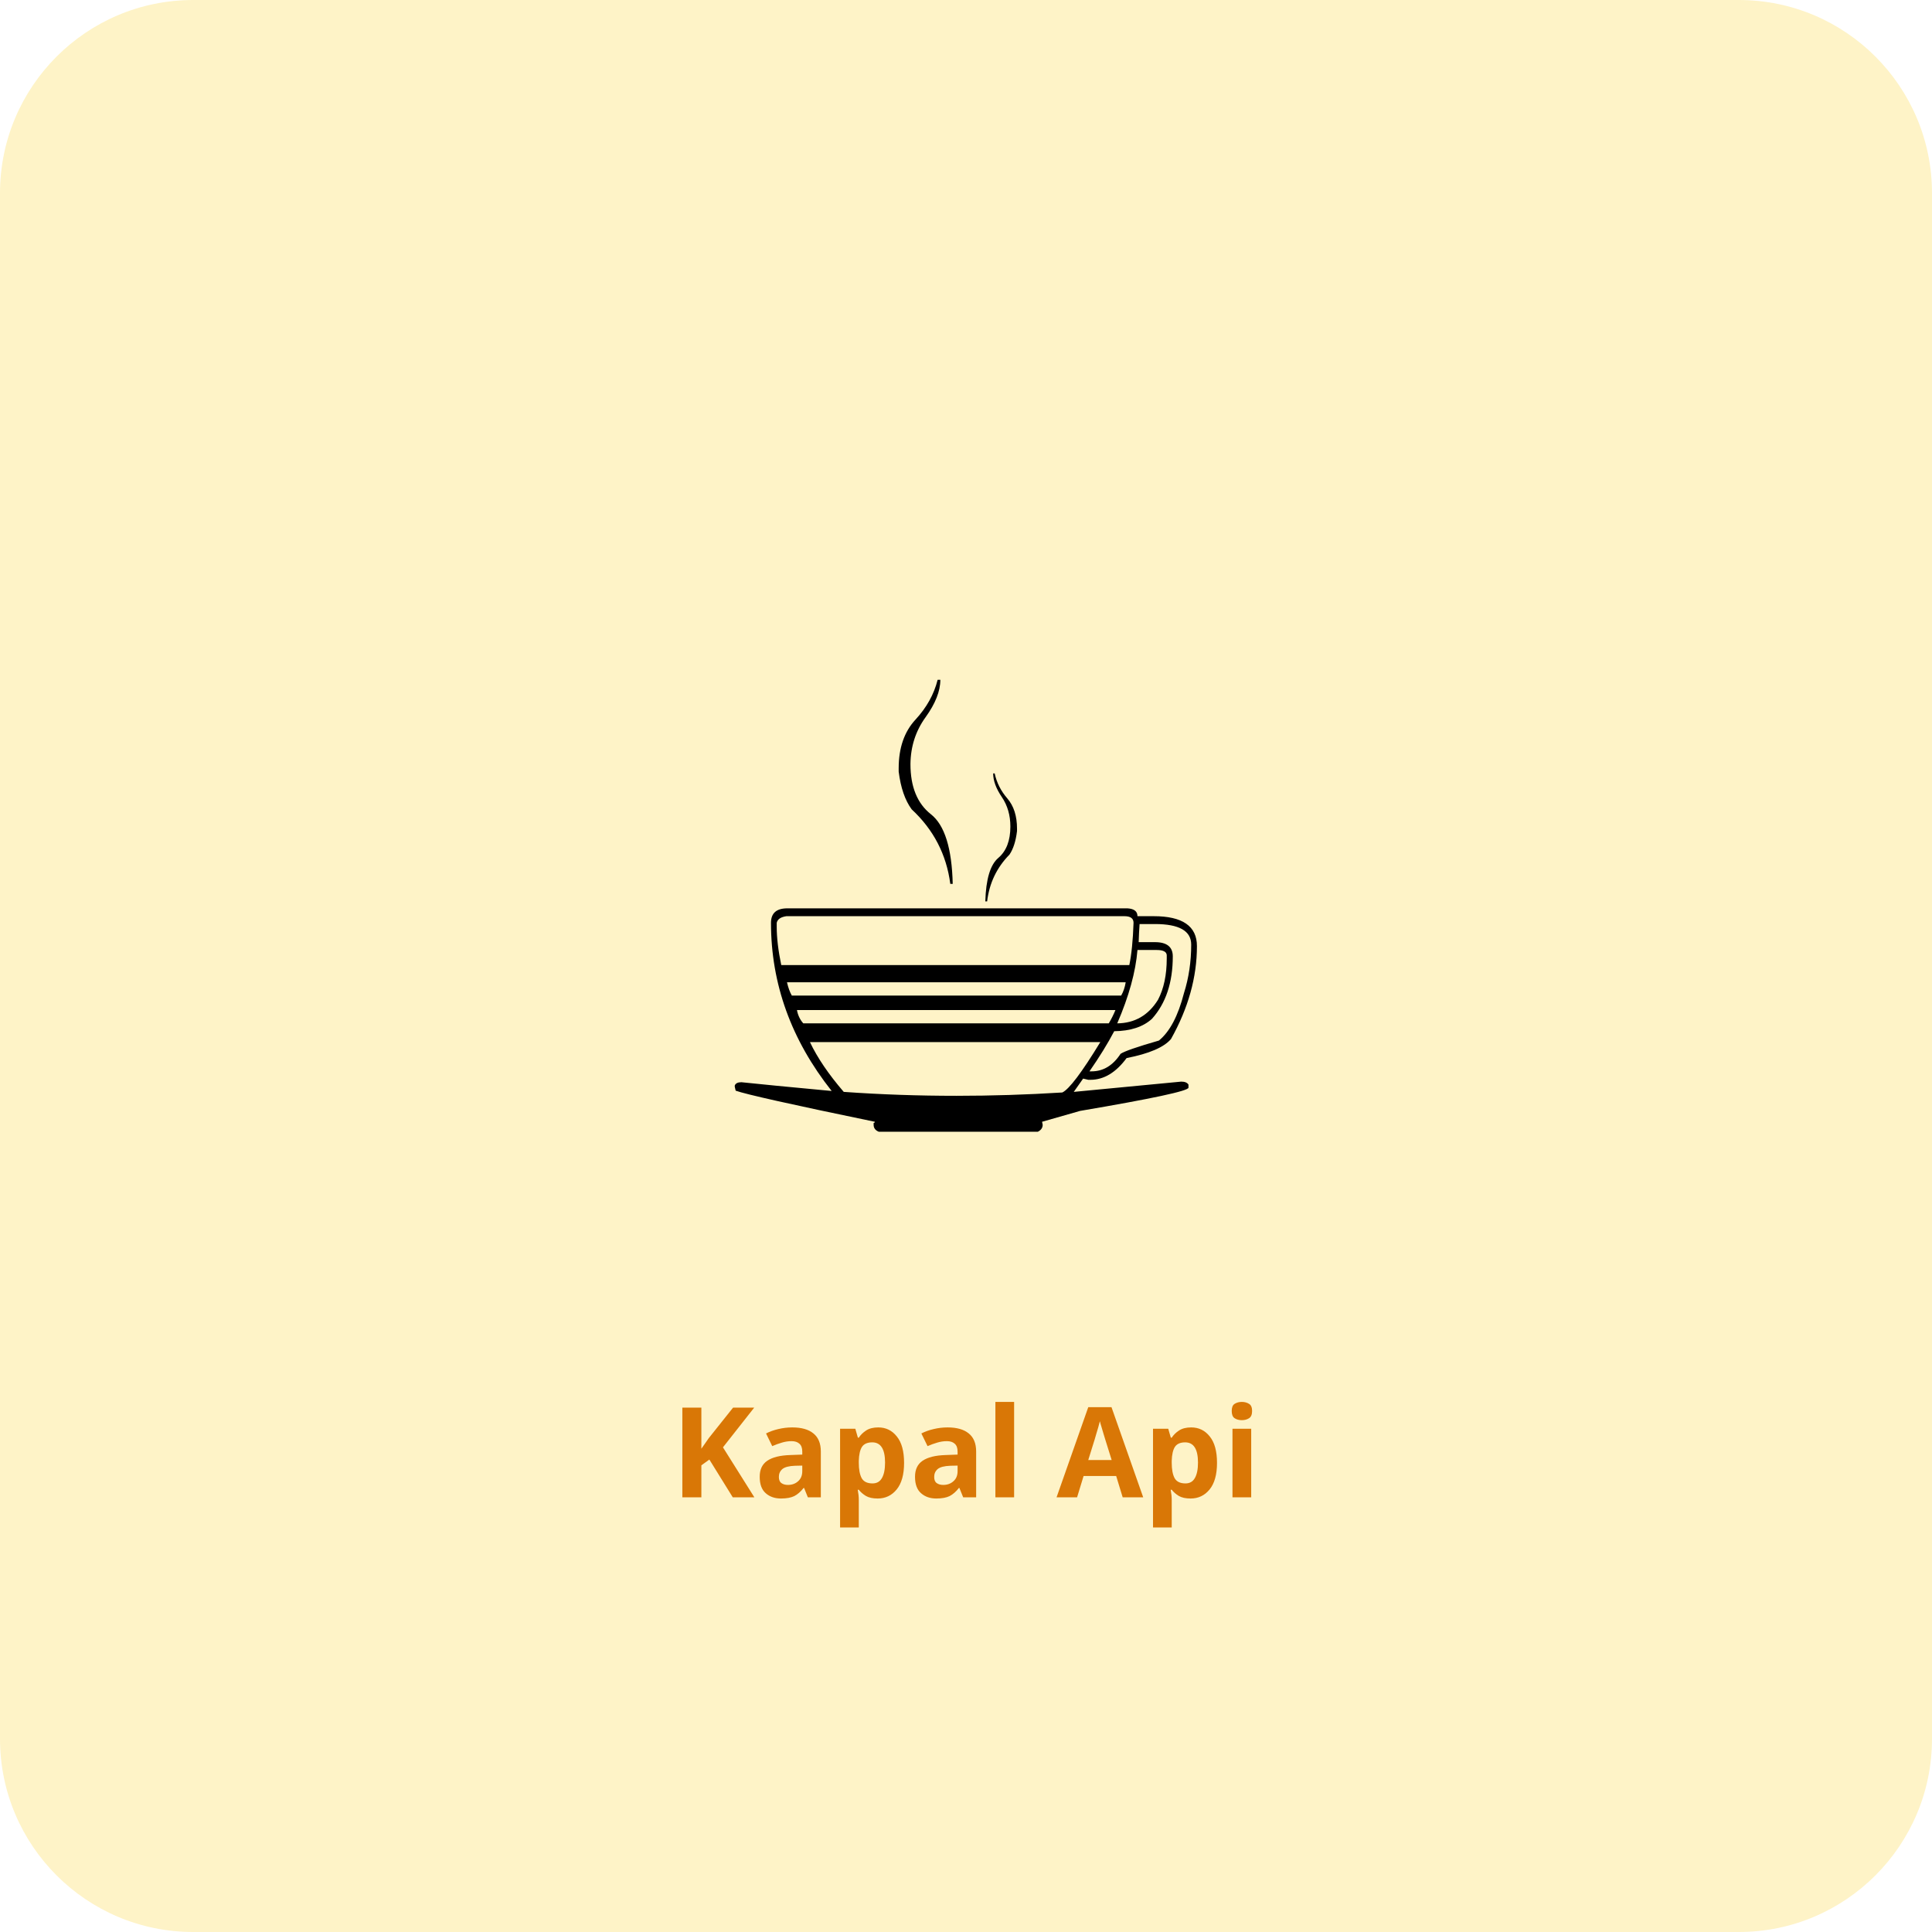
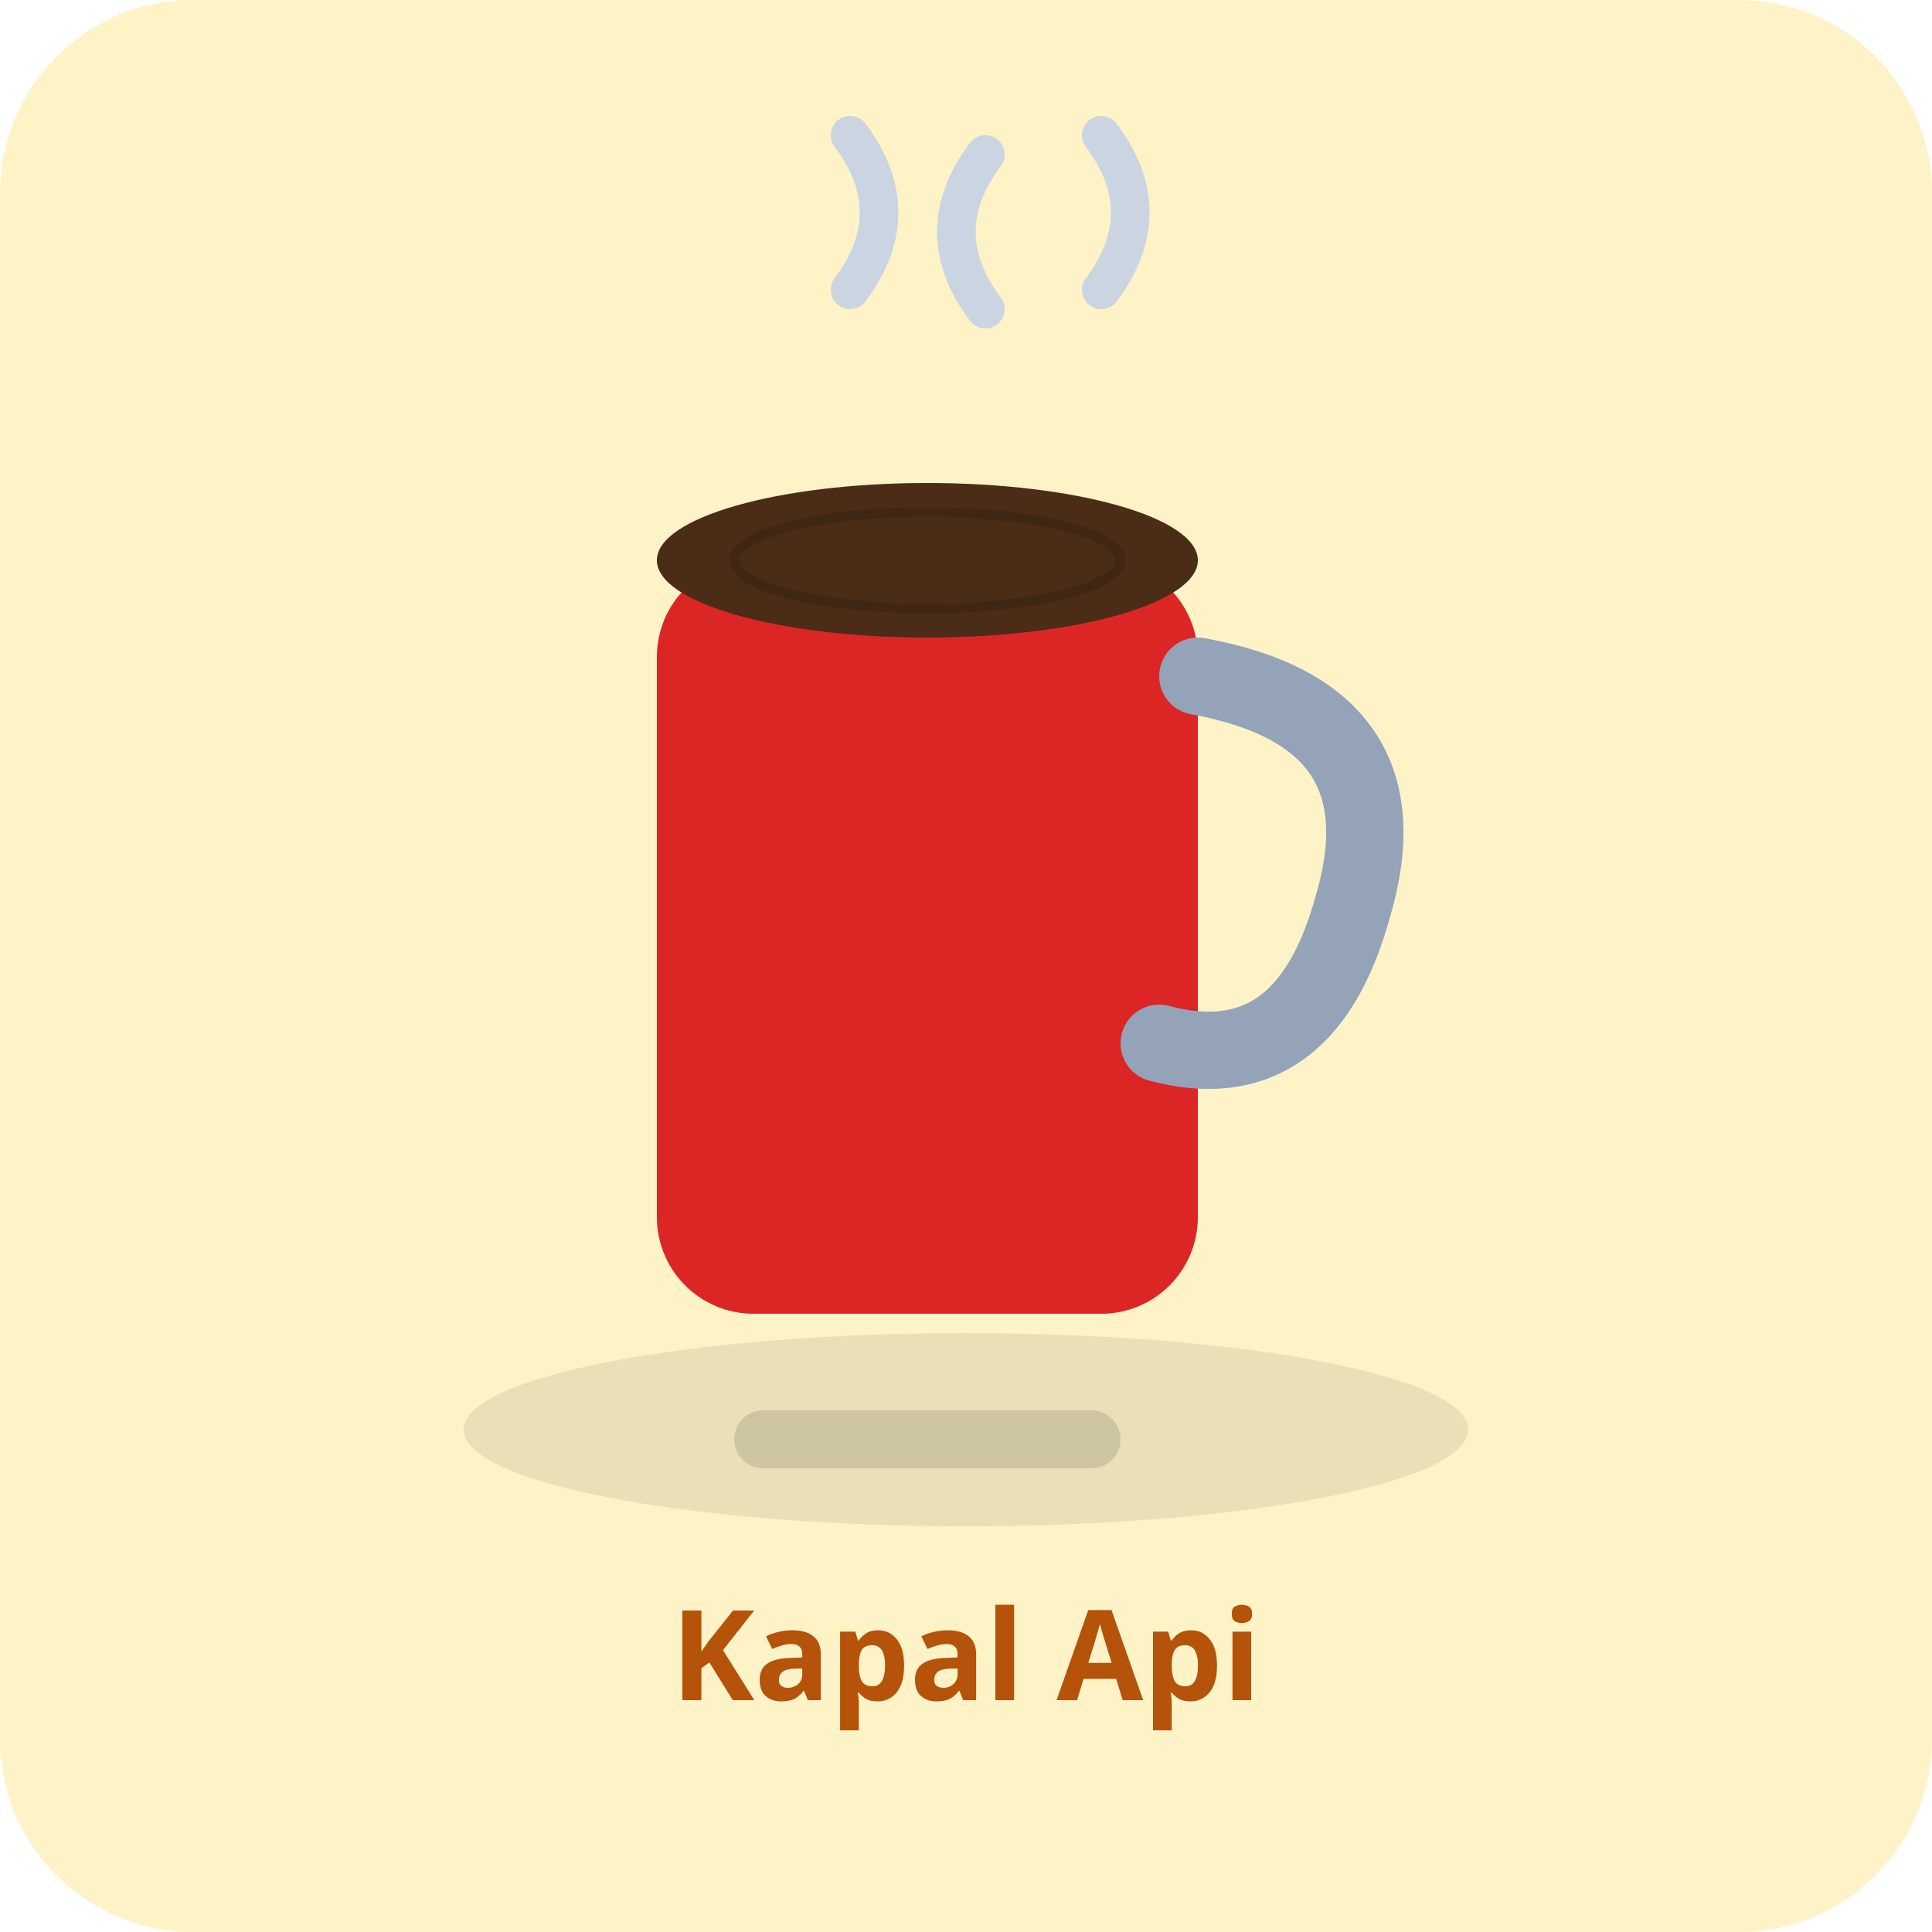
<svg xmlns="http://www.w3.org/2000/svg" width="200" height="200" viewBox="0 0 200 200">
  <rect width="200" height="200" rx="20" fill="#fef3c7" />
-   <text x="100" y="95" text-anchor="middle" dominant-baseline="central" font-size="64">☕</text>
-   <text x="100" y="155" text-anchor="middle" font-family="sans-serif" font-size="13" font-weight="600" fill="#d97706">Kapal Api</text>
+   <ellipse cx="100" cy="148" rx="52" ry="10" fill="#000" opacity="0.08" />
+   <path d="M88 30 q6 -8 0 -16" stroke="#cbd5e1" stroke-width="4" fill="none" stroke-linecap="round" />
+   <path d="M102 32 q-6 -8 0 -16" stroke="#cbd5e1" stroke-width="4" fill="none" stroke-linecap="round" />
+   <path d="M114 30 q6 -8 0 -16" stroke="#cbd5e1" stroke-width="4" fill="none" stroke-linecap="round" />
+   <rect x="68" y="58" width="56" height="78" rx="10" fill="#dc2626" />
+   <path d="M124 70 q22 4 16 24 q-5 18 -20 14" stroke="#94a3b8" stroke-width="8" fill="none" stroke-linecap="round" />
+   <ellipse cx="96" cy="58" rx="28" ry="8" fill="#4a2c17" />
+   <ellipse cx="96" cy="58" rx="20" ry="5" fill="#4a2c17" stroke="#00000022" />
+   <rect x="76" y="146" width="40" height="6" rx="3" fill="#000" opacity="0.12" />
+   <text x="100" y="176" text-anchor="middle" font-family="sans-serif" font-size="13" font-weight="600" fill="#b45309">Kapal Api</text>
</svg>
